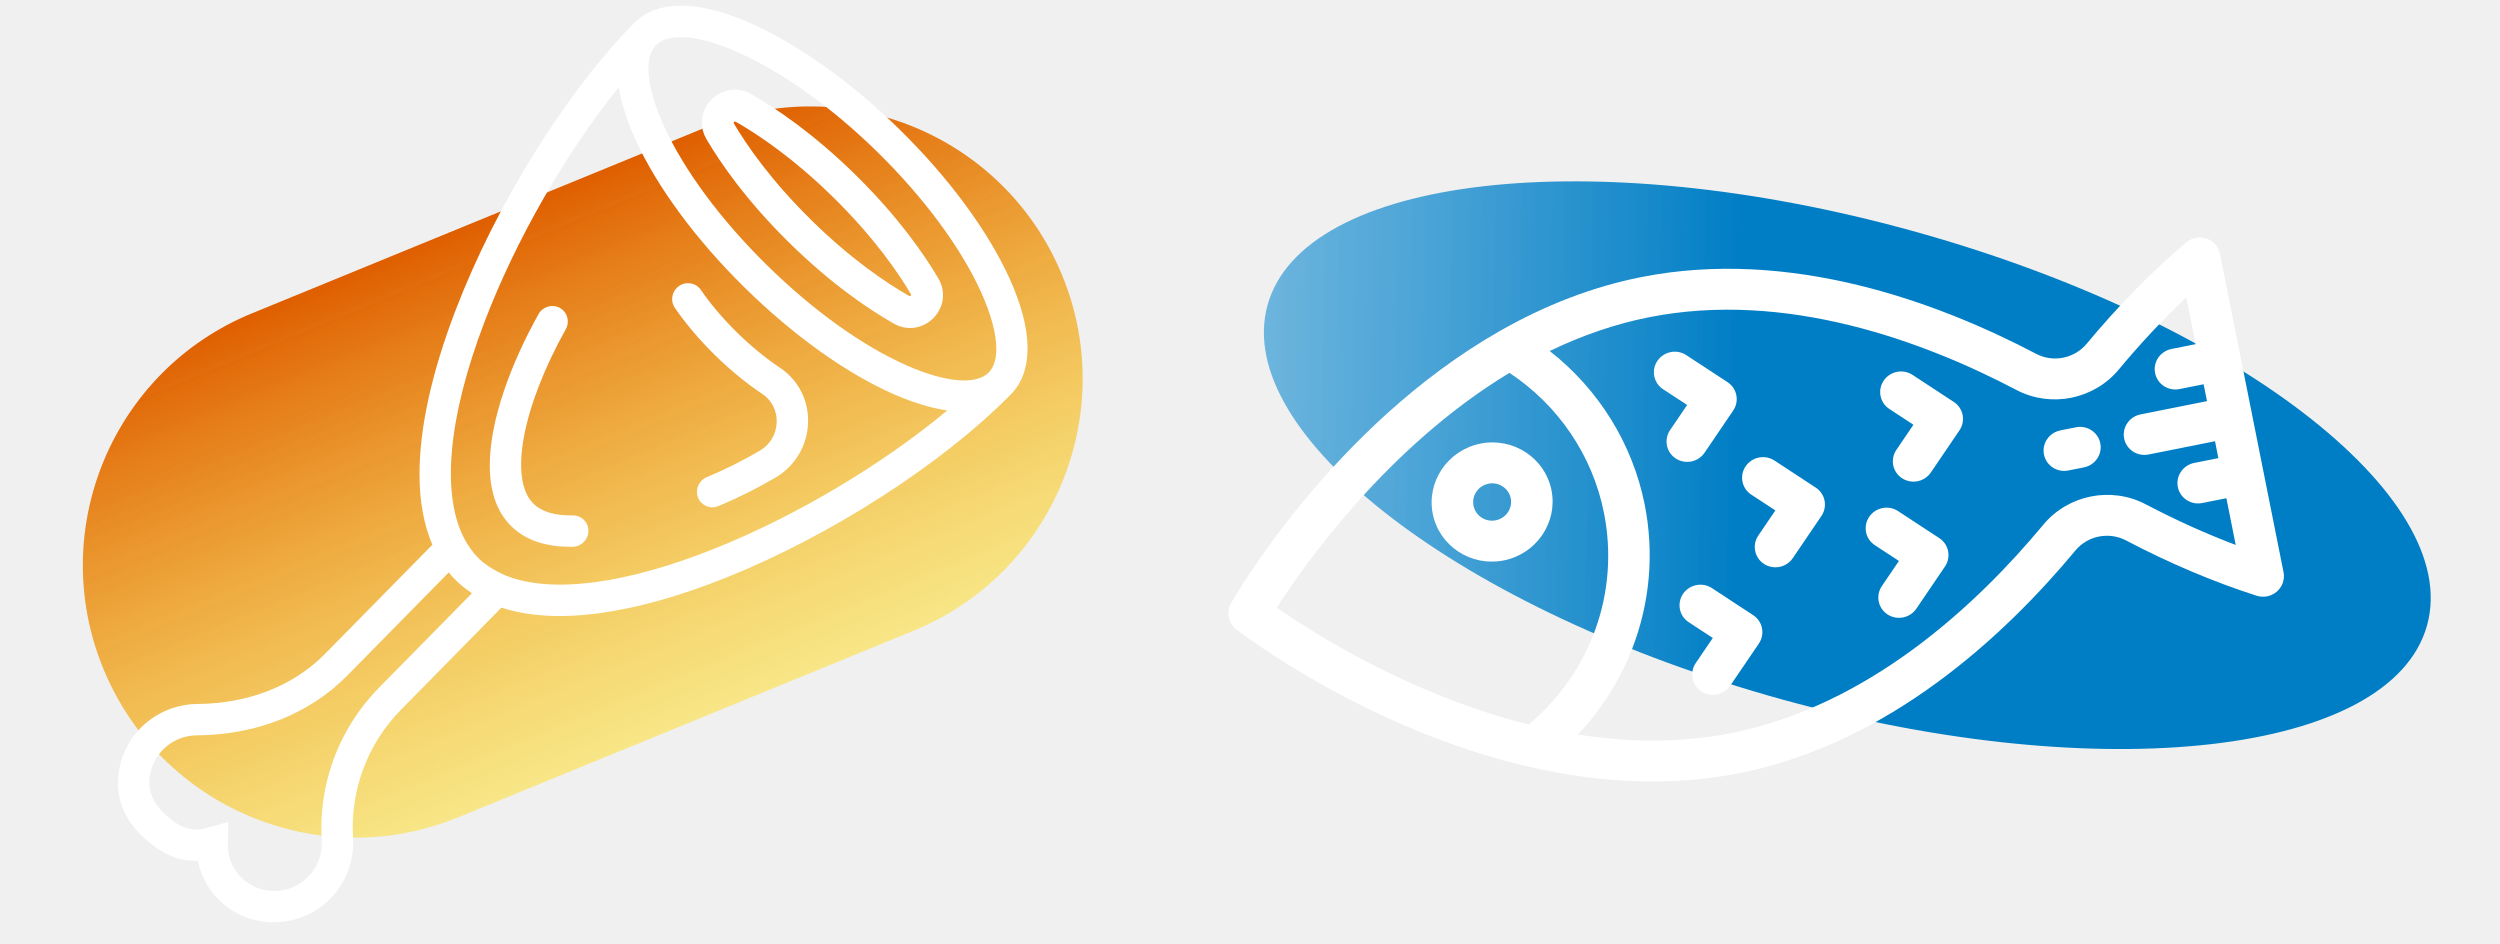
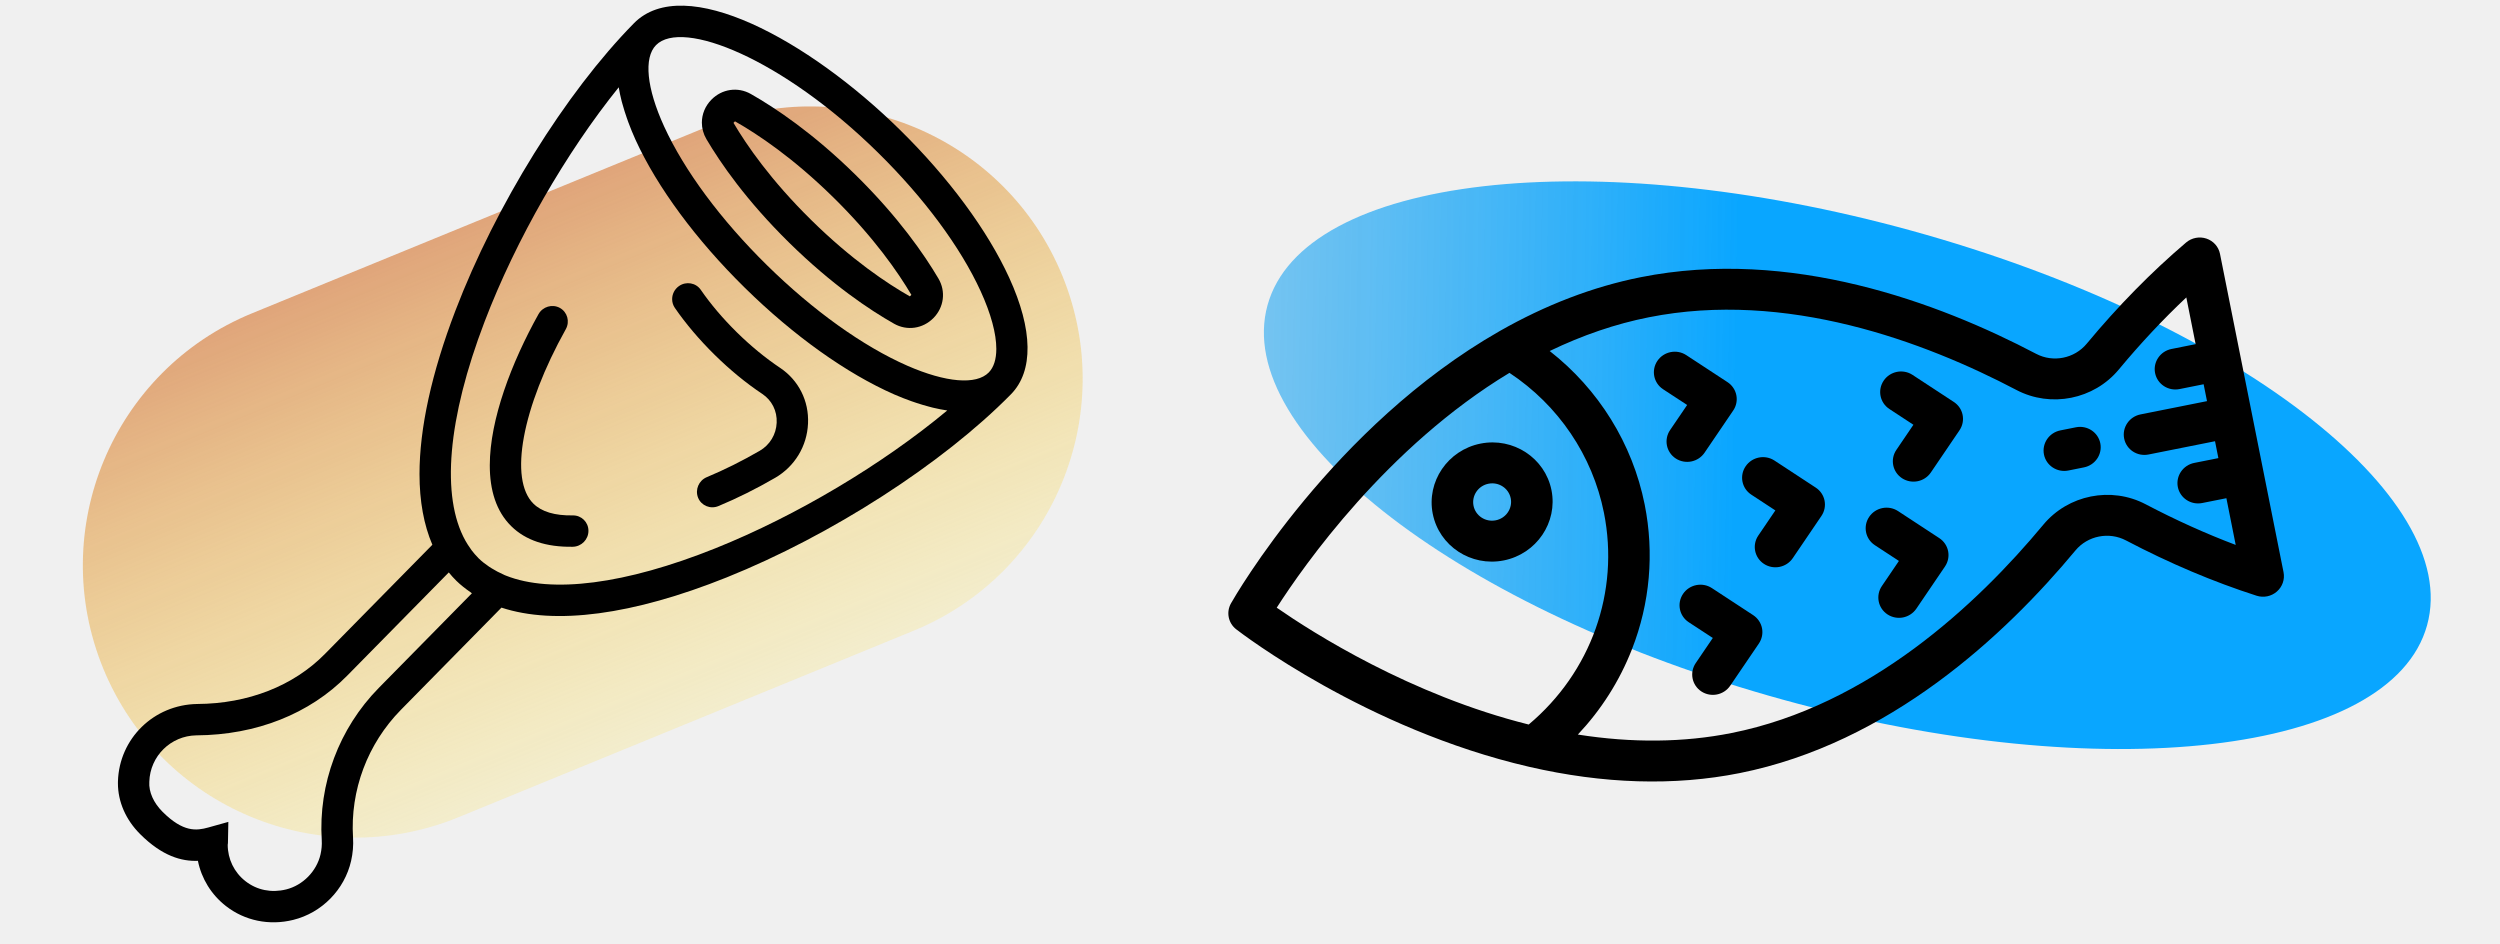
<svg xmlns="http://www.w3.org/2000/svg" width="106" height="40" viewBox="0 0 106 40" fill="none">
-   <ellipse rx="25.502" ry="10.31" transform="matrix(-0.96395 -0.266084 -0.266084 0.96395 78.3258 19.7243)" fill="url(#paint0_linear)" />
+   <ellipse rx="25.502" ry="10.31" transform="matrix(-0.96395 -0.266084 -0.266084 0.96395 78.3258 19.7244)" fill="url(#paint0_linear)" />
  <rect width="43.944" height="23.09" rx="11.545" transform="matrix(-0.925323 0.37918 0.37918 0.925323 40.6626 1)" fill="url(#paint1_linear)" />
-   <path d="M52.195 25.579C52.368 25.274 56.517 18.073 63.581 14.041C65.537 12.925 67.55 12.155 69.563 11.754C75.904 10.488 82.183 12.822 86.334 15.003C87.054 15.382 87.956 15.201 88.477 14.573C89.807 12.972 91.225 11.528 92.691 10.282C92.929 10.08 93.257 10.017 93.553 10.116C93.849 10.215 94.068 10.462 94.128 10.765L96.822 24.262C96.882 24.564 96.775 24.876 96.54 25.081C96.305 25.287 95.978 25.354 95.681 25.259C93.849 24.671 91.985 23.882 90.142 22.914C89.42 22.535 88.518 22.714 87.998 23.34C85.002 26.948 80.101 31.514 73.76 32.78C70.992 33.332 67.985 33.242 64.824 32.51C57.926 30.913 52.637 26.854 52.415 26.682C52.076 26.419 51.983 25.952 52.195 25.579ZM73.421 31.079C79.249 29.916 83.825 25.634 86.637 22.247C87.164 21.613 87.883 21.205 88.653 21.051C89.425 20.897 90.247 20.998 90.978 21.382C92.248 22.049 93.527 22.626 94.794 23.105L94.399 21.124L93.374 21.328C92.897 21.424 92.434 21.12 92.34 20.651C92.247 20.181 92.558 19.723 93.035 19.628L94.059 19.424L93.917 18.708L91.097 19.271C90.62 19.366 90.157 19.063 90.064 18.593C89.97 18.124 90.281 17.666 90.758 17.571L93.577 17.008L93.434 16.292L92.41 16.497C91.933 16.592 91.47 16.289 91.376 15.819C91.282 15.35 91.593 14.892 92.07 14.797L93.095 14.592L92.7 12.611C91.713 13.54 90.754 14.563 89.837 15.667C88.782 16.937 86.957 17.302 85.497 16.535C81.6 14.487 75.731 12.29 69.903 13.454C68.501 13.733 67.095 14.213 65.707 14.883C67.778 16.502 69.219 18.809 69.735 21.395C70.145 23.453 69.959 25.573 69.195 27.528C68.67 28.872 67.889 30.099 66.901 31.145C69.201 31.507 71.388 31.485 73.421 31.079ZM64.817 30.72C67.458 28.503 68.678 25.101 68.007 21.74C67.522 19.314 66.074 17.179 64.001 15.809C58.812 18.94 55.28 23.978 54.133 25.766C55.656 26.823 59.807 29.47 64.817 30.72Z" fill="white" />
-   <path d="M62.772 18.809C64.16 18.532 65.51 19.418 65.783 20.783C66.055 22.148 65.148 23.485 63.76 23.762C62.373 24.038 61.022 23.153 60.749 21.788C60.477 20.422 61.384 19.086 62.772 18.809ZM63.421 22.061C63.856 21.974 64.14 21.556 64.055 21.128C63.969 20.7 63.546 20.423 63.111 20.509C62.676 20.596 62.392 21.015 62.477 21.443C62.563 21.871 62.986 22.148 63.421 22.061Z" fill="white" />
-   <path d="M70.811 18.236L71.535 17.171L70.514 16.503C70.111 16.238 70.003 15.7 70.274 15.3C70.546 14.901 71.093 14.792 71.496 15.056L73.248 16.204C73.651 16.469 73.759 17.007 73.488 17.406L72.273 19.195C72.138 19.394 71.933 19.521 71.712 19.566C71.491 19.61 71.253 19.571 71.051 19.439C70.648 19.174 70.54 18.636 70.811 18.236Z" fill="white" />
-   <path d="M71.899 28.115L72.623 27.05L71.602 26.382C71.198 26.117 71.091 25.579 71.362 25.179C71.633 24.78 72.18 24.671 72.584 24.935L74.336 26.083C74.529 26.21 74.664 26.409 74.709 26.634C74.754 26.859 74.706 27.094 74.576 27.286L73.361 29.074C73.226 29.273 73.021 29.401 72.8 29.445C72.579 29.489 72.341 29.45 72.139 29.318C71.736 29.053 71.628 28.515 71.899 28.115Z" fill="white" />
-   <path d="M74.552 22.707L75.275 21.642L74.255 20.973C73.851 20.709 73.743 20.17 74.015 19.771C74.286 19.372 74.833 19.262 75.237 19.527L76.988 20.675C77.392 20.939 77.499 21.478 77.228 21.877L76.014 23.665C75.878 23.865 75.673 23.992 75.452 24.036C75.231 24.08 74.993 24.041 74.792 23.909C74.388 23.645 74.281 23.106 74.552 22.707Z" fill="white" />
-   <path d="M80.406 19.075L81.129 18.01L80.109 17.341C79.705 17.076 79.598 16.538 79.869 16.138C80.14 15.739 80.687 15.63 81.091 15.895L82.842 17.043C83.246 17.307 83.353 17.845 83.082 18.245L81.868 20.033C81.732 20.233 81.528 20.36 81.307 20.404C81.086 20.448 80.848 20.409 80.646 20.277C80.242 20.012 80.135 19.474 80.406 19.075Z" fill="white" />
-   <path d="M79.791 24.849L80.514 23.784L79.494 23.116C79.09 22.851 78.983 22.313 79.254 21.913C79.525 21.514 80.072 21.405 80.476 21.669L82.227 22.817C82.631 23.082 82.738 23.62 82.467 24.02L81.253 25.808C81.117 26.007 80.913 26.134 80.692 26.179C80.471 26.223 80.233 26.184 80.031 26.052C79.627 25.787 79.52 25.249 79.791 24.849Z" fill="white" />
-   <path d="M87.358 18.249L88.019 18.117C88.496 18.022 88.959 18.326 89.053 18.795C89.147 19.264 88.836 19.722 88.359 19.817L87.698 19.949C87.221 20.045 86.758 19.741 86.664 19.272C86.57 18.802 86.881 18.345 87.358 18.249Z" fill="white" />
-   <path d="M38.161 5.508C40.226 7.539 41.87 9.764 42.79 11.775C43.802 13.985 43.828 15.739 42.863 16.719C42.862 16.72 42.861 16.721 42.86 16.722C39.969 19.66 35.24 22.705 30.811 24.482C26.818 26.082 23.53 26.511 21.262 25.763L17.001 30.094C15.585 31.534 14.841 33.507 14.969 35.52C14.989 35.844 14.961 36.173 14.887 36.501C14.609 37.723 13.644 38.705 12.43 39.004C11.417 39.254 10.377 39.04 9.58 38.417C8.959 37.933 8.544 37.256 8.391 36.499C7.702 36.527 6.878 36.301 5.943 35.367C5.332 34.757 5 33.994 5 33.21C5 33.182 5 33.154 5.001 33.127C5.056 31.318 6.516 29.878 8.362 29.848C10.519 29.838 12.443 29.083 13.779 27.725L18.332 23.098C17.972 22.255 17.787 21.253 17.787 20.101C17.787 18.168 18.295 15.825 19.311 13.168C21.015 8.709 23.982 3.931 26.872 0.993C26.873 0.992 26.874 0.991 26.875 0.989C29.013 -1.185 34.285 1.695 38.161 5.508ZM19.028 24.271L14.719 28.65C13.127 30.267 10.865 31.165 8.325 31.179C7.239 31.196 6.363 32.06 6.331 33.145C6.301 33.58 6.516 34.044 6.891 34.419C7.764 35.291 8.327 35.227 8.83 35.086L9.682 34.848L9.665 35.729C9.663 35.773 9.659 35.816 9.655 35.813C9.655 36.424 9.929 36.989 10.408 37.362C10.894 37.742 11.507 37.866 12.132 37.712C12.841 37.537 13.427 36.94 13.59 36.226C13.636 36.022 13.654 35.819 13.642 35.623C13.493 33.242 14.374 30.882 16.061 29.167L20.008 25.156C19.988 25.143 19.973 25.125 19.953 25.112C19.739 24.965 19.535 24.807 19.351 24.627C19.238 24.516 19.13 24.397 19.028 24.271ZM20.552 13.624C18.972 17.755 18.695 21.058 19.732 22.923C19.799 23.042 19.871 23.154 19.948 23.26C19.962 23.28 19.974 23.302 19.989 23.322C20.078 23.441 20.174 23.55 20.274 23.651C20.281 23.658 20.285 23.665 20.292 23.672C20.294 23.673 20.296 23.675 20.298 23.677C20.428 23.804 20.577 23.92 20.737 24.027C20.77 24.049 20.805 24.07 20.839 24.092C20.999 24.191 21.17 24.284 21.356 24.364C21.366 24.369 21.375 24.374 21.385 24.379L21.453 24.407C23.383 25.174 26.508 24.781 30.334 23.247C33.792 21.86 37.432 19.678 40.163 17.404C39.967 17.376 39.762 17.334 39.553 17.285C39.494 17.27 39.433 17.253 39.372 17.237C39.203 17.192 39.03 17.141 38.853 17.082C38.785 17.059 38.717 17.037 38.647 17.012C38.41 16.927 38.169 16.835 37.92 16.726C35.895 15.838 33.643 14.231 31.579 12.2C29.514 10.169 27.87 7.943 26.949 5.933C26.834 5.68 26.735 5.435 26.645 5.194C26.62 5.127 26.598 5.061 26.574 4.994C26.508 4.806 26.451 4.621 26.401 4.441C26.387 4.389 26.371 4.337 26.357 4.286C26.307 4.086 26.264 3.89 26.234 3.701C24.004 6.468 21.882 10.144 20.552 13.624ZM28.159 5.362C29.015 7.231 30.563 9.32 32.518 11.243C34.473 13.166 36.587 14.68 38.47 15.506C40.105 16.222 41.395 16.33 41.923 15.793C42.138 15.574 42.244 15.231 42.244 14.791C42.244 14.151 42.019 13.307 41.579 12.345C40.723 10.475 39.176 8.386 37.22 6.463C33.183 2.492 28.924 0.785 27.814 1.914C27.288 2.45 27.416 3.739 28.159 5.362Z" fill="white" />
-   <path d="M36.282 7.421C38.098 9.208 39.193 10.796 39.791 11.813C40.111 12.357 40.026 13.03 39.578 13.485C39.129 13.94 38.458 14.037 37.909 13.726C36.882 13.145 35.277 12.076 33.46 10.289C31.643 8.501 30.549 6.913 29.951 5.897C29.822 5.677 29.759 5.437 29.759 5.199C29.759 4.846 29.897 4.496 30.165 4.225C30.613 3.769 31.284 3.672 31.834 3.984C32.86 4.566 34.465 5.634 36.282 7.421ZM31.1 5.209C31.659 6.158 32.684 7.645 34.401 9.334C36.117 11.022 37.62 12.023 38.578 12.566L38.642 12.502C38.083 11.552 37.057 10.065 35.341 8.377C33.625 6.689 32.122 5.687 31.163 5.144L31.1 5.209Z" fill="white" />
-   <path d="M31.244 14.092C31.828 14.666 32.459 15.185 33.072 15.594C33.858 16.118 34.305 16.995 34.26 17.959C34.218 18.918 33.697 19.778 32.866 20.259C32.068 20.723 31.259 21.126 30.463 21.457C30.122 21.6 29.735 21.441 29.598 21.102C29.463 20.762 29.628 20.373 29.969 20.231C30.711 19.922 31.466 19.545 32.215 19.111C32.642 18.864 32.91 18.42 32.931 17.923C32.955 17.423 32.725 16.972 32.322 16.703C31.633 16.244 30.953 15.686 30.304 15.047C29.655 14.408 29.086 13.738 28.615 13.056C28.537 12.943 28.499 12.813 28.499 12.684C28.499 12.472 28.6 12.261 28.789 12.129C29.092 11.917 29.506 11.988 29.713 12.288C30.138 12.904 30.653 13.51 31.244 14.092Z" fill="white" />
-   <path d="M23.99 13.957C22.135 17.282 21.571 20.326 22.618 21.356C22.966 21.699 23.527 21.866 24.284 21.853C24.652 21.846 24.95 22.138 24.95 22.506L24.95 22.507C24.95 22.874 24.654 23.176 24.286 23.183C23.163 23.202 22.285 22.91 21.678 22.311C21.033 21.677 20.766 20.773 20.767 19.728C20.767 17.792 21.686 15.376 22.831 13.322C23.011 13 23.417 12.88 23.736 13.054C24.056 13.229 24.171 13.633 23.99 13.957Z" fill="white" />
+   <path d="M52.195 25.579C52.368 25.274 56.517 18.073 63.581 14.041C65.537 12.925 67.55 12.155 69.563 11.754C75.904 10.488 82.183 12.822 86.334 15.003C87.054 15.382 87.956 15.201 88.477 14.573C89.807 12.972 91.225 11.528 92.691 10.282C92.929 10.08 93.257 10.017 93.553 10.116C93.849 10.215 94.068 10.462 94.128 10.765L96.822 24.262C96.882 24.564 96.775 24.876 96.54 25.081C96.305 25.287 95.978 25.354 95.681 25.259C93.849 24.671 91.985 23.882 90.142 22.914C89.42 22.535 88.518 22.714 87.998 23.34C85.002 26.948 80.101 31.514 73.76 32.78C70.992 33.332 67.985 33.242 64.824 32.51C57.926 30.913 52.637 26.854 52.415 26.682C52.076 26.419 51.983 25.952 52.195 25.579ZM73.421 31.079C79.249 29.916 83.825 25.634 86.637 22.247C87.164 21.613 87.883 21.205 88.653 21.051C89.425 20.897 90.247 20.998 90.978 21.382C92.248 22.049 93.527 22.626 94.794 23.105L94.399 21.124L93.374 21.328C92.897 21.424 92.434 21.12 92.34 20.651C92.247 20.181 92.558 19.723 93.035 19.628L94.059 19.424L93.917 18.708L91.097 19.271C90.62 19.366 90.157 19.063 90.064 18.593C89.97 18.124 90.281 17.666 90.758 17.571L93.577 17.008L93.434 16.292L92.41 16.497C91.933 16.592 91.47 16.289 91.376 15.819C91.282 15.35 91.593 14.892 92.07 14.797L93.095 14.592L92.7 12.611C91.713 13.54 90.754 14.563 89.837 15.667C88.782 16.937 86.957 17.302 85.497 16.535C81.6 14.487 75.731 12.29 69.903 13.454C68.501 13.733 67.095 14.213 65.707 14.883C67.778 16.502 69.219 18.809 69.735 21.395C70.145 23.453 69.959 25.573 69.195 27.528C68.67 28.872 67.889 30.099 66.901 31.145C69.201 31.507 71.388 31.485 73.421 31.079ZM64.817 30.72C67.458 28.503 68.678 25.101 68.007 21.74C67.522 19.314 66.074 17.179 64.001 15.809C58.812 18.94 55.28 23.978 54.133 25.766C55.656 26.823 59.807 29.47 64.817 30.72Z" fill="black" />
+   <path d="M62.772 18.809C64.16 18.532 65.51 19.418 65.783 20.783C66.055 22.148 65.148 23.485 63.76 23.762C62.373 24.039 61.022 23.153 60.749 21.788C60.477 20.422 61.384 19.087 62.772 18.809ZM63.421 22.061C63.856 21.975 64.14 21.556 64.055 21.128C63.969 20.7 63.546 20.423 63.111 20.51C62.676 20.596 62.392 21.015 62.477 21.443C62.563 21.871 62.986 22.148 63.421 22.061Z" fill="black" />
+   <path d="M70.811 18.236L71.535 17.171L70.514 16.503C70.111 16.238 70.003 15.7 70.274 15.3C70.546 14.901 71.093 14.792 71.496 15.056L73.248 16.204C73.651 16.469 73.759 17.007 73.488 17.406L72.273 19.195C72.138 19.394 71.933 19.521 71.712 19.566C71.491 19.61 71.253 19.571 71.051 19.439C70.648 19.174 70.54 18.636 70.811 18.236Z" fill="black" />
+   <path d="M71.899 28.115L72.623 27.05L71.602 26.382C71.198 26.117 71.091 25.579 71.362 25.179C71.633 24.78 72.18 24.671 72.584 24.935L74.336 26.083C74.529 26.21 74.664 26.409 74.709 26.634C74.754 26.859 74.706 27.094 74.576 27.286L73.361 29.074C73.226 29.273 73.021 29.401 72.8 29.445C72.579 29.489 72.341 29.45 72.139 29.318C71.736 29.053 71.628 28.515 71.899 28.115Z" fill="black" />
+   <path d="M74.552 22.707L75.275 21.642L74.255 20.973C73.851 20.709 73.743 20.17 74.015 19.771C74.286 19.372 74.833 19.262 75.237 19.527L76.988 20.675C77.392 20.939 77.499 21.478 77.228 21.877L76.014 23.665C75.878 23.865 75.673 23.992 75.452 24.036C75.231 24.08 74.993 24.041 74.792 23.909C74.388 23.645 74.281 23.106 74.552 22.707Z" fill="black" />
+   <path d="M80.406 19.075L81.129 18.01L80.109 17.341C79.705 17.076 79.598 16.538 79.869 16.138C80.14 15.739 80.687 15.63 81.091 15.895L82.842 17.043C83.246 17.307 83.353 17.845 83.082 18.245L81.868 20.033C81.732 20.233 81.528 20.36 81.307 20.404C81.086 20.448 80.848 20.409 80.646 20.277C80.242 20.012 80.135 19.474 80.406 19.075Z" fill="black" />
+   <path d="M79.791 24.849L80.514 23.784L79.494 23.116C79.09 22.851 78.983 22.313 79.254 21.913C79.525 21.514 80.072 21.405 80.476 21.669L82.227 22.817C82.631 23.082 82.738 23.62 82.467 24.02L81.253 25.808C81.117 26.007 80.913 26.134 80.692 26.179C80.471 26.223 80.233 26.184 80.031 26.052C79.627 25.787 79.52 25.249 79.791 24.849Z" fill="black" />
+   <path d="M87.358 18.249L88.019 18.117C88.496 18.022 88.959 18.326 89.053 18.795C89.147 19.264 88.836 19.722 88.359 19.817L87.698 19.95C87.221 20.045 86.758 19.741 86.664 19.272C86.57 18.802 86.881 18.345 87.358 18.249Z" fill="black" />
+   <path d="M38.161 5.508C40.226 7.539 41.87 9.765 42.79 11.775C43.802 13.985 43.828 15.739 42.863 16.719C42.862 16.72 42.861 16.721 42.86 16.722C39.969 19.66 35.24 22.705 30.811 24.482C26.818 26.083 23.53 26.511 21.262 25.763L17.001 30.094C15.585 31.534 14.841 33.507 14.969 35.52C14.989 35.844 14.961 36.173 14.887 36.501C14.609 37.723 13.644 38.705 12.43 39.004C11.417 39.254 10.377 39.04 9.58 38.417C8.959 37.933 8.544 37.256 8.391 36.499C7.702 36.527 6.878 36.301 5.943 35.367C5.332 34.757 5 33.994 5 33.21C5 33.182 5 33.154 5.001 33.127C5.056 31.318 6.516 29.879 8.362 29.849C10.519 29.838 12.443 29.084 13.779 27.725L18.332 23.098C17.972 22.255 17.787 21.253 17.787 20.101C17.787 18.168 18.295 15.825 19.311 13.168C21.015 8.709 23.982 3.931 26.872 0.993C26.873 0.992 26.874 0.991 26.875 0.989C29.013 -1.185 34.285 1.695 38.161 5.508ZM19.028 24.271L14.719 28.65C13.127 30.268 10.865 31.165 8.325 31.179C7.239 31.196 6.363 32.06 6.331 33.145C6.301 33.58 6.516 34.044 6.891 34.419C7.764 35.291 8.327 35.227 8.83 35.086L9.682 34.848L9.665 35.729C9.663 35.773 9.659 35.816 9.655 35.813C9.655 36.424 9.929 36.989 10.408 37.362C10.894 37.742 11.507 37.866 12.132 37.712C12.841 37.537 13.427 36.94 13.59 36.226C13.636 36.022 13.654 35.82 13.642 35.623C13.493 33.242 14.374 30.882 16.061 29.167L20.008 25.156C19.988 25.143 19.973 25.125 19.953 25.112C19.739 24.965 19.535 24.807 19.351 24.627C19.238 24.516 19.13 24.397 19.028 24.271ZM20.552 13.624C18.972 17.755 18.695 21.058 19.732 22.923C19.799 23.042 19.871 23.154 19.948 23.26C19.962 23.28 19.974 23.302 19.989 23.322C20.078 23.441 20.174 23.55 20.274 23.651C20.281 23.658 20.285 23.665 20.292 23.672C20.294 23.674 20.296 23.675 20.298 23.677C20.428 23.804 20.577 23.92 20.737 24.027C20.77 24.049 20.805 24.07 20.839 24.092C20.999 24.191 21.17 24.284 21.356 24.364C21.366 24.369 21.375 24.374 21.385 24.379L21.453 24.407C23.383 25.174 26.508 24.781 30.334 23.247C33.792 21.86 37.432 19.678 40.163 17.404C39.967 17.376 39.762 17.334 39.553 17.285C39.494 17.27 39.433 17.253 39.372 17.237C39.203 17.192 39.03 17.141 38.853 17.082C38.785 17.059 38.717 17.037 38.647 17.012C38.41 16.927 38.169 16.835 37.92 16.726C35.895 15.838 33.643 14.231 31.579 12.2C29.514 10.169 27.87 7.943 26.949 5.933C26.834 5.68 26.735 5.435 26.645 5.194C26.62 5.127 26.598 5.061 26.574 4.994C26.508 4.806 26.451 4.621 26.401 4.441C26.387 4.389 26.371 4.337 26.357 4.286C26.307 4.086 26.264 3.89 26.234 3.701C24.004 6.468 21.882 10.144 20.552 13.624ZM28.159 5.362C29.015 7.231 30.563 9.32 32.518 11.243C34.473 13.166 36.587 14.68 38.47 15.506C40.105 16.222 41.395 16.33 41.923 15.793C42.138 15.574 42.244 15.231 42.244 14.791C42.244 14.151 42.019 13.307 41.579 12.345C40.723 10.475 39.176 8.386 37.22 6.464C33.183 2.492 28.924 0.786 27.814 1.914C27.288 2.45 27.416 3.739 28.159 5.362Z" fill="black" />
+   <path d="M36.282 7.421C38.098 9.208 39.193 10.796 39.791 11.813C40.111 12.357 40.026 13.03 39.578 13.485C39.129 13.94 38.458 14.037 37.909 13.726C36.882 13.145 35.277 12.076 33.46 10.289C31.643 8.501 30.549 6.913 29.951 5.897C29.822 5.678 29.759 5.437 29.759 5.199C29.759 4.846 29.897 4.496 30.165 4.225C30.613 3.769 31.284 3.672 31.834 3.984C32.86 4.566 34.465 5.634 36.282 7.421ZM31.1 5.209C31.659 6.158 32.684 7.645 34.401 9.334C36.117 11.022 37.62 12.023 38.578 12.566L38.642 12.502C38.083 11.552 37.057 10.065 35.341 8.377C33.625 6.689 32.122 5.687 31.163 5.144L31.1 5.209Z" fill="black" />
+   <path d="M31.244 14.092C31.828 14.666 32.459 15.185 33.072 15.594C33.858 16.118 34.305 16.995 34.26 17.959C34.218 18.918 33.697 19.778 32.866 20.26C32.068 20.723 31.259 21.126 30.463 21.457C30.122 21.6 29.735 21.441 29.598 21.102C29.463 20.762 29.628 20.373 29.969 20.231C30.711 19.922 31.466 19.545 32.215 19.112C32.642 18.864 32.91 18.42 32.931 17.923C32.955 17.423 32.725 16.972 32.322 16.703C31.633 16.244 30.953 15.686 30.304 15.047C29.655 14.408 29.086 13.738 28.615 13.057C28.537 12.943 28.499 12.813 28.499 12.684C28.499 12.472 28.6 12.261 28.789 12.129C29.092 11.917 29.506 11.988 29.713 12.288C30.138 12.904 30.653 13.51 31.244 14.092Z" fill="black" />
+   <path d="M23.99 13.957C22.135 17.282 21.571 20.326 22.618 21.356C22.966 21.699 23.527 21.866 24.284 21.853C24.652 21.846 24.95 22.138 24.95 22.506L24.95 22.507C24.95 22.874 24.654 23.176 24.286 23.183C23.163 23.202 22.285 22.91 21.678 22.311C21.033 21.677 20.766 20.773 20.767 19.729C20.767 17.792 21.686 15.376 22.831 13.322C23.011 13 23.417 12.88 23.736 13.054C24.056 13.229 24.171 13.633 23.99 13.957Z" fill="black" />
  <defs>
    <linearGradient id="paint0_linear" x1="3.4" y1="5.75" x2="49.012" y2="17.457" gradientUnits="userSpaceOnUse">
-       <stop stop-color="#007EC5" />
-       <stop offset="1" stop-color="#CFE9F8" stop-opacity="0.69" />
-       <stop offset="1" stop-color="#EAF7FF" stop-opacity="0.65" />
+       <stop stop-color="#09A6FF" />
+       <stop offset="1" stop-color="#89BFDE" stop-opacity="0.31" />
    </linearGradient>
    <linearGradient id="paint1_linear" x1="21.972" y1="0" x2="21.972" y2="23.09" gradientUnits="userSpaceOnUse">
-       <stop stop-color="#DF5E00" />
-       <stop offset="1" stop-color="#FFDB1D" stop-opacity="0.5" />
+       <stop stop-color="#D9874C" stop-opacity="0.72" />
+       <stop offset="1" stop-color="#FFDF35" stop-opacity="0.19" />
    </linearGradient>
  </defs>
</svg>
